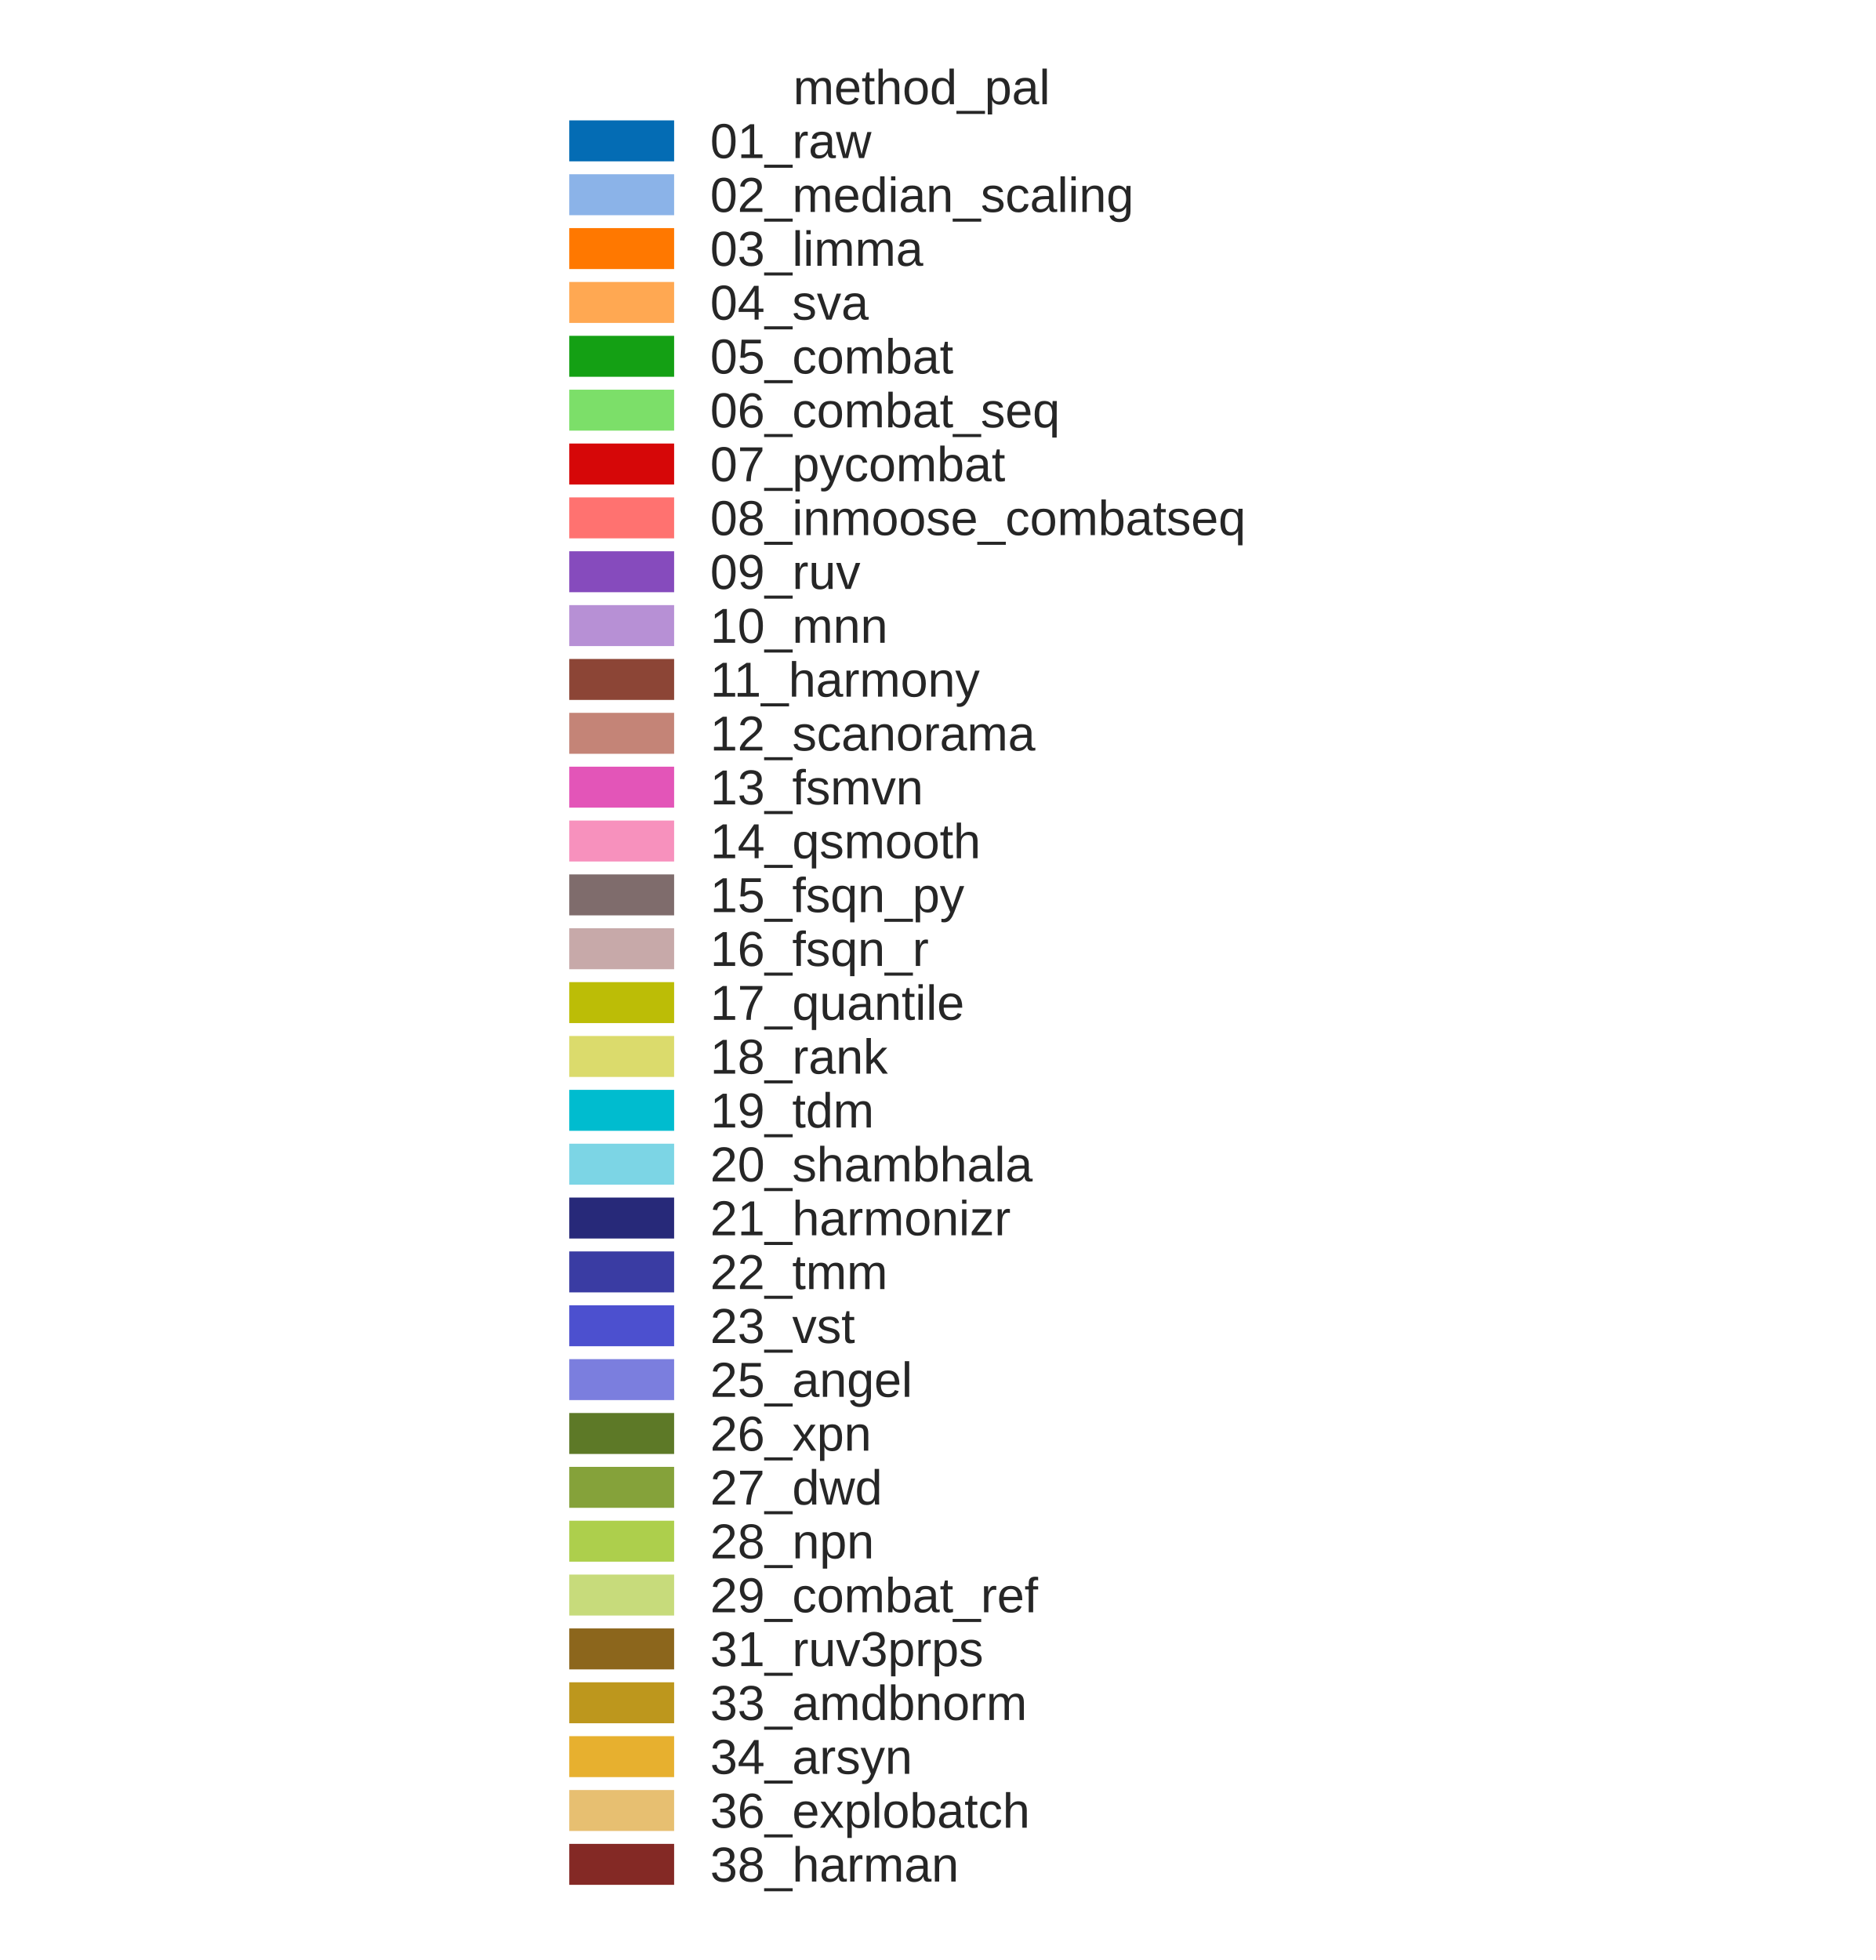
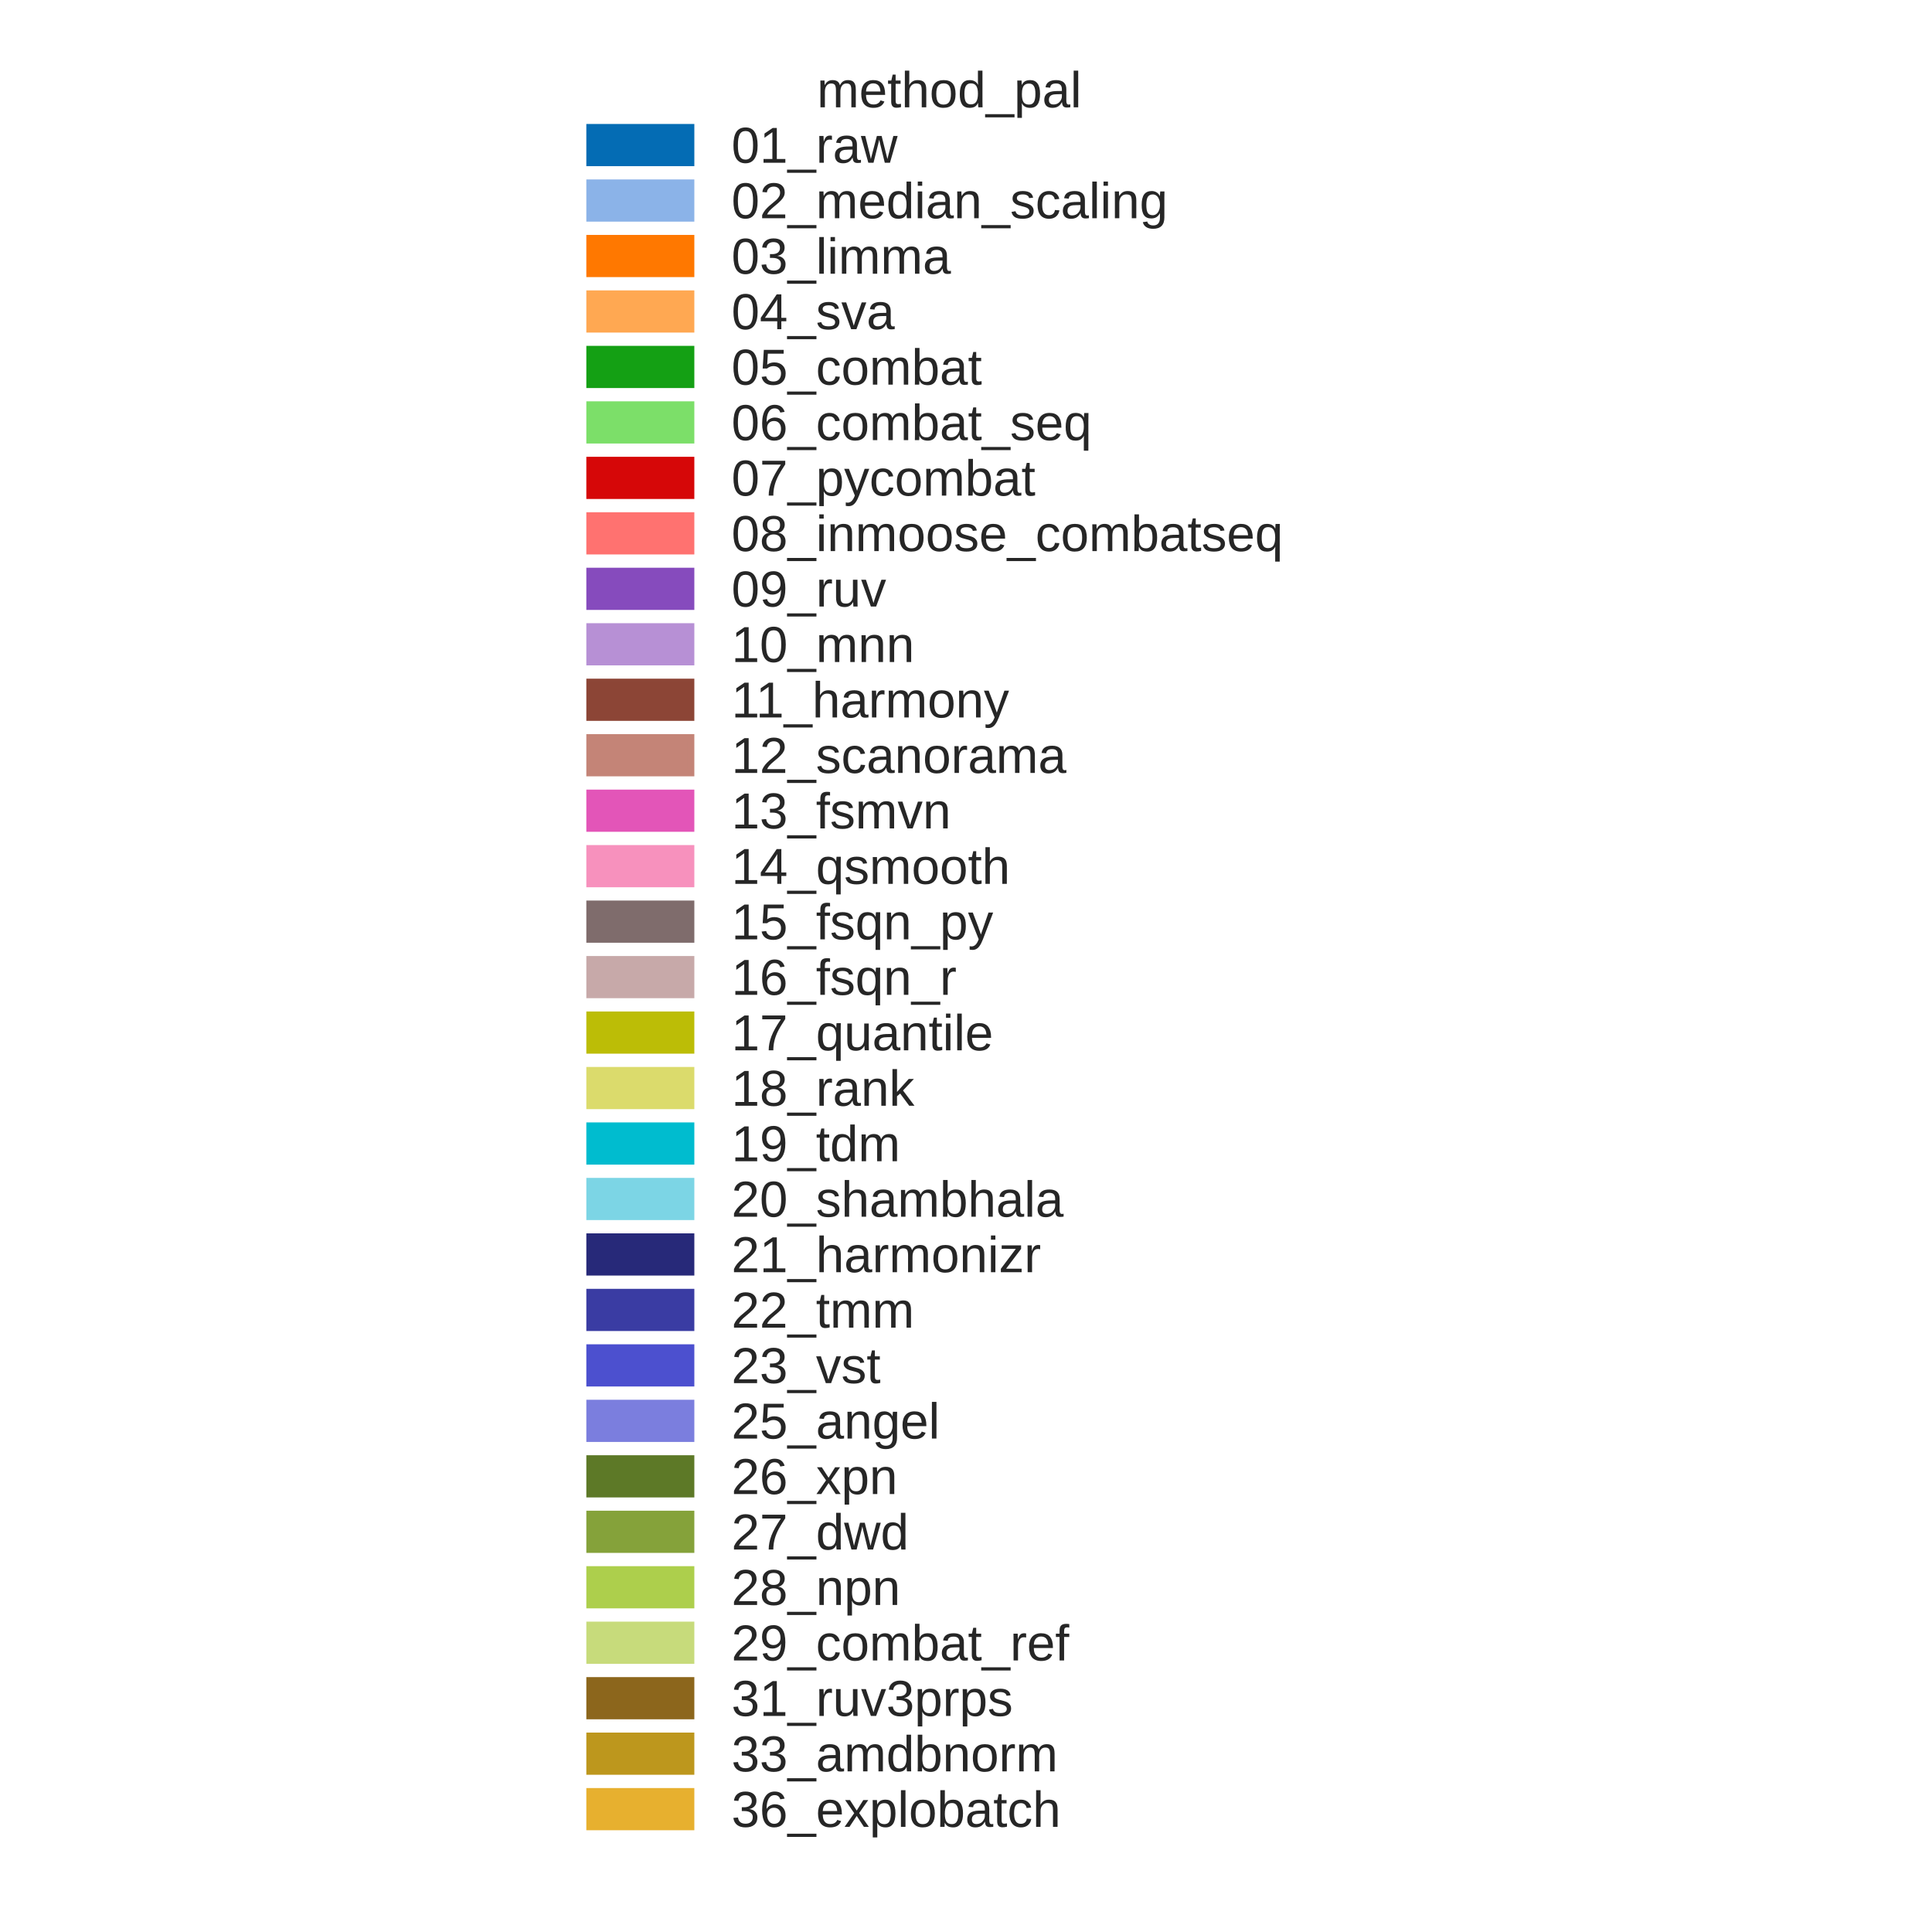
- <svg xmlns="http://www.w3.org/2000/svg" width="286.2pt" height="299.034pt" viewBox="0 0 286.2 299.034" version="1.1">
+ <svg xmlns="http://www.w3.org/2000/svg" width="286.2pt" height="282.6pt" viewBox="0 0 286.2 282.6" version="1.1">
  <defs>
    <style type="text/css">*{stroke-linejoin: round; stroke-linecap: butt}</style>
  </defs>
  <g id="figure_1">
    <g id="patch_1">
-       <path d="M 0 299.034  L 286.2 299.034  L 286.2 0  L 0 0  L 0 299.034  z " style="fill: none" />
+       <path d="M 0 282.6  L 286.2 282.6  L 286.2 0  L 0 0  L 0 282.6  z " style="fill: none" />
    </g>
    <g id="axes_1">
      <g id="legend_1">
        <g id="text_1">
          <text style="font-size: 7.5px; font-family: 'Arial', 'DejaVu Sans', 'Liberation Sans', 'Bitstream Vera Sans', sans-serif; text-anchor: start; fill: #262626" x="121.022" y="15.899" transform="rotate(-0 121.0225 15.89883)">method_pal</text>
        </g>
        <g id="patch_2">
          <path d="M 87.357 24.116  L 102.357 24.116  L 102.357 18.866  L 87.357 18.866  z " style="fill: #046cb4; stroke: #046cb4; stroke-linejoin: miter" />
        </g>
        <g id="text_2">
          <text style="font-size: 7.5px; font-family: 'Arial', 'DejaVu Sans', 'Liberation Sans', 'Bitstream Vera Sans', sans-serif; text-anchor: start; fill: #262626" x="108.357" y="24.116" transform="rotate(-0 108.3574 24.11602)">01_raw</text>
        </g>
        <g id="patch_3">
          <path d="M 87.357 32.333  L 102.357 32.333  L 102.357 27.083  L 87.357 27.083  z " style="fill: #8bb3e8; stroke: #8bb3e8; stroke-linejoin: miter" />
        </g>
        <g id="text_3">
          <text style="font-size: 7.5px; font-family: 'Arial', 'DejaVu Sans', 'Liberation Sans', 'Bitstream Vera Sans', sans-serif; text-anchor: start; fill: #262626" x="108.357" y="32.333" transform="rotate(-0 108.3574 32.3332)">02_median_scaling</text>
        </g>
        <g id="patch_4">
          <path d="M 87.357 40.55  L 102.357 40.55  L 102.357 35.3  L 87.357 35.3  z " style="fill: #ff7800; stroke: #ff7800; stroke-linejoin: miter" />
        </g>
        <g id="text_4">
          <text style="font-size: 7.5px; font-family: 'Arial', 'DejaVu Sans', 'Liberation Sans', 'Bitstream Vera Sans', sans-serif; text-anchor: start; fill: #262626" x="108.357" y="40.55" transform="rotate(-0 108.3574 40.55039)">03_limma</text>
        </g>
        <g id="patch_5">
          <path d="M 87.357 48.768  L 102.357 48.768  L 102.357 43.518  L 87.357 43.518  z " style="fill: #ffa852; stroke: #ffa852; stroke-linejoin: miter" />
        </g>
        <g id="text_5">
          <text style="font-size: 7.5px; font-family: 'Arial', 'DejaVu Sans', 'Liberation Sans', 'Bitstream Vera Sans', sans-serif; text-anchor: start; fill: #262626" x="108.357" y="48.768" transform="rotate(-0 108.3574 48.76758)">04_sva</text>
        </g>
        <g id="patch_6">
          <path d="M 87.357 56.985  L 102.357 56.985  L 102.357 51.735  L 87.357 51.735  z " style="fill: #14a014; stroke: #14a014; stroke-linejoin: miter" />
        </g>
        <g id="text_6">
          <text style="font-size: 7.5px; font-family: 'Arial', 'DejaVu Sans', 'Liberation Sans', 'Bitstream Vera Sans', sans-serif; text-anchor: start; fill: #262626" x="108.357" y="56.985" transform="rotate(-0 108.3574 56.98477)">05_combat</text>
        </g>
        <g id="patch_7">
          <path d="M 87.357 65.202  L 102.357 65.202  L 102.357 59.952  L 87.357 59.952  z " style="fill: #7cdf69; stroke: #7cdf69; stroke-linejoin: miter" />
        </g>
        <g id="text_7">
          <text style="font-size: 7.5px; font-family: 'Arial', 'DejaVu Sans', 'Liberation Sans', 'Bitstream Vera Sans', sans-serif; text-anchor: start; fill: #262626" x="108.357" y="65.202" transform="rotate(-0 108.3574 65.20195)">06_combat_seq</text>
        </g>
        <g id="patch_8">
          <path d="M 87.357 73.419  L 102.357 73.419  L 102.357 68.169  L 87.357 68.169  z " style="fill: #d60708; stroke: #d60708; stroke-linejoin: miter" />
        </g>
        <g id="text_8">
          <text style="font-size: 7.5px; font-family: 'Arial', 'DejaVu Sans', 'Liberation Sans', 'Bitstream Vera Sans', sans-serif; text-anchor: start; fill: #262626" x="108.357" y="73.419" transform="rotate(-0 108.3574 73.41914)">07_pycombat</text>
        </g>
        <g id="patch_9">
          <path d="M 87.357 81.636  L 102.357 81.636  L 102.357 76.386  L 87.357 76.386  z " style="fill: #ff7270; stroke: #ff7270; stroke-linejoin: miter" />
        </g>
        <g id="text_9">
          <text style="font-size: 7.5px; font-family: 'Arial', 'DejaVu Sans', 'Liberation Sans', 'Bitstream Vera Sans', sans-serif; text-anchor: start; fill: #262626" x="108.357" y="81.636" transform="rotate(-0 108.3574 81.63633)">08_inmoose_combatseq</text>
        </g>
        <g id="patch_10">
          <path d="M 87.357 89.854  L 102.357 89.854  L 102.357 84.604  L 87.357 84.604  z " style="fill: #864bbd; stroke: #864bbd; stroke-linejoin: miter" />
        </g>
        <g id="text_10">
          <text style="font-size: 7.5px; font-family: 'Arial', 'DejaVu Sans', 'Liberation Sans', 'Bitstream Vera Sans', sans-serif; text-anchor: start; fill: #262626" x="108.357" y="89.854" transform="rotate(-0 108.3574 89.85352)">09_ruv</text>
        </g>
        <g id="patch_11">
          <path d="M 87.357 98.071  L 102.357 98.071  L 102.357 92.821  L 87.357 92.821  z " style="fill: #b790d5; stroke: #b790d5; stroke-linejoin: miter" />
        </g>
        <g id="text_11">
          <text style="font-size: 7.5px; font-family: 'Arial', 'DejaVu Sans', 'Liberation Sans', 'Bitstream Vera Sans', sans-serif; text-anchor: start; fill: #262626" x="108.357" y="98.071" transform="rotate(-0 108.3574 98.0707)">10_mnn</text>
        </g>
        <g id="patch_12">
          <path d="M 87.357 106.288  L 102.357 106.288  L 102.357 101.038  L 87.357 101.038  z " style="fill: #8c4536; stroke: #8c4536; stroke-linejoin: miter" />
        </g>
        <g id="text_12">
          <text style="font-size: 7.5px; font-family: 'Arial', 'DejaVu Sans', 'Liberation Sans', 'Bitstream Vera Sans', sans-serif; text-anchor: start; fill: #262626" x="108.357" y="106.288" transform="rotate(-0 108.3574 106.2879)">11_harmony</text>
        </g>
        <g id="patch_13">
          <path d="M 87.357 114.505  L 102.357 114.505  L 102.357 109.255  L 87.357 109.255  z " style="fill: #c48477; stroke: #c48477; stroke-linejoin: miter" />
        </g>
        <g id="text_13">
          <text style="font-size: 7.5px; font-family: 'Arial', 'DejaVu Sans', 'Liberation Sans', 'Bitstream Vera Sans', sans-serif; text-anchor: start; fill: #262626" x="108.357" y="114.505" transform="rotate(-0 108.3574 114.5051)">12_scanorama</text>
        </g>
        <g id="patch_14">
          <path d="M 87.357 122.722  L 102.357 122.722  L 102.357 117.472  L 87.357 117.472  z " style="fill: #e355b8; stroke: #e355b8; stroke-linejoin: miter" />
        </g>
        <g id="text_14">
          <text style="font-size: 7.5px; font-family: 'Arial', 'DejaVu Sans', 'Liberation Sans', 'Bitstream Vera Sans', sans-serif; text-anchor: start; fill: #262626" x="108.357" y="122.722" transform="rotate(-0 108.3574 122.7223)">13_fsmvn</text>
        </g>
        <g id="patch_15">
          <path d="M 87.357 130.939  L 102.357 130.939  L 102.357 125.689  L 87.357 125.689  z " style="fill: #f791bd; stroke: #f791bd; stroke-linejoin: miter" />
        </g>
        <g id="text_15">
          <text style="font-size: 7.5px; font-family: 'Arial', 'DejaVu Sans', 'Liberation Sans', 'Bitstream Vera Sans', sans-serif; text-anchor: start; fill: #262626" x="108.357" y="130.939" transform="rotate(-0 108.3574 130.9395)">14_qsmooth</text>
        </g>
        <g id="patch_16">
          <path d="M 87.357 139.157  L 102.357 139.157  L 102.357 133.907  L 87.357 133.907  z " style="fill: #7f6c6c; stroke: #7f6c6c; stroke-linejoin: miter" />
        </g>
        <g id="text_16">
          <text style="font-size: 7.5px; font-family: 'Arial', 'DejaVu Sans', 'Liberation Sans', 'Bitstream Vera Sans', sans-serif; text-anchor: start; fill: #262626" x="108.357" y="139.157" transform="rotate(-0 108.3574 139.1566)">15_fsqn_py</text>
        </g>
        <g id="patch_17">
          <path d="M 87.357 147.374  L 102.357 147.374  L 102.357 142.124  L 87.357 142.124  z " style="fill: #c7a9a9; stroke: #c7a9a9; stroke-linejoin: miter" />
        </g>
        <g id="text_17">
          <text style="font-size: 7.5px; font-family: 'Arial', 'DejaVu Sans', 'Liberation Sans', 'Bitstream Vera Sans', sans-serif; text-anchor: start; fill: #262626" x="108.357" y="147.374" transform="rotate(-0 108.3574 147.3738)">16_fsqn_r</text>
        </g>
        <g id="patch_18">
          <path d="M 87.357 155.591  L 102.357 155.591  L 102.357 150.341  L 87.357 150.341  z " style="fill: #bcbd06; stroke: #bcbd06; stroke-linejoin: miter" />
        </g>
        <g id="text_18">
          <text style="font-size: 7.5px; font-family: 'Arial', 'DejaVu Sans', 'Liberation Sans', 'Bitstream Vera Sans', sans-serif; text-anchor: start; fill: #262626" x="108.357" y="155.591" transform="rotate(-0 108.3574 155.591)">17_quantile</text>
        </g>
        <g id="patch_19">
          <path d="M 87.357 163.808  L 102.357 163.808  L 102.357 158.558  L 87.357 158.558  z " style="fill: #dbdb6c; stroke: #dbdb6c; stroke-linejoin: miter" />
        </g>
        <g id="text_19">
          <text style="font-size: 7.5px; font-family: 'Arial', 'DejaVu Sans', 'Liberation Sans', 'Bitstream Vera Sans', sans-serif; text-anchor: start; fill: #262626" x="108.357" y="163.808" transform="rotate(-0 108.3574 163.8082)">18_rank</text>
        </g>
        <g id="patch_20">
          <path d="M 87.357 172.025  L 102.357 172.025  L 102.357 166.775  L 87.357 166.775  z " style="fill: #00bccf; stroke: #00bccf; stroke-linejoin: miter" />
        </g>
        <g id="text_20">
          <text style="font-size: 7.5px; font-family: 'Arial', 'DejaVu Sans', 'Liberation Sans', 'Bitstream Vera Sans', sans-serif; text-anchor: start; fill: #262626" x="108.357" y="172.025" transform="rotate(-0 108.3574 172.0254)">19_tdm</text>
        </g>
        <g id="patch_21">
          <path d="M 87.357 180.243  L 102.357 180.243  L 102.357 174.993  L 87.357 174.993  z " style="fill: #7cd5e5; stroke: #7cd5e5; stroke-linejoin: miter" />
        </g>
        <g id="text_21">
          <text style="font-size: 7.5px; font-family: 'Arial', 'DejaVu Sans', 'Liberation Sans', 'Bitstream Vera Sans', sans-serif; text-anchor: start; fill: #262626" x="108.357" y="180.243" transform="rotate(-0 108.3574 180.2426)">20_shambhala</text>
        </g>
        <g id="patch_22">
          <path d="M 87.357 188.46  L 102.357 188.46  L 102.357 183.21  L 87.357 183.21  z " style="fill: #272979; stroke: #272979; stroke-linejoin: miter" />
        </g>
        <g id="text_22">
          <text style="font-size: 7.5px; font-family: 'Arial', 'DejaVu Sans', 'Liberation Sans', 'Bitstream Vera Sans', sans-serif; text-anchor: start; fill: #262626" x="108.357" y="188.46" transform="rotate(-0 108.3574 188.4598)">21_harmonizr</text>
        </g>
        <g id="patch_23">
          <path d="M 87.357 196.677  L 102.357 196.677  L 102.357 191.427  L 87.357 191.427  z " style="fill: #3a3ca3; stroke: #3a3ca3; stroke-linejoin: miter" />
        </g>
        <g id="text_23">
          <text style="font-size: 7.5px; font-family: 'Arial', 'DejaVu Sans', 'Liberation Sans', 'Bitstream Vera Sans', sans-serif; text-anchor: start; fill: #262626" x="108.357" y="196.677" transform="rotate(-0 108.3574 196.677)">22_tmm</text>
        </g>
        <g id="patch_24">
          <path d="M 87.357 204.894  L 102.357 204.894  L 102.357 199.644  L 87.357 199.644  z " style="fill: #4c50cf; stroke: #4c50cf; stroke-linejoin: miter" />
        </g>
        <g id="text_24">
          <text style="font-size: 7.5px; font-family: 'Arial', 'DejaVu Sans', 'Liberation Sans', 'Bitstream Vera Sans', sans-serif; text-anchor: start; fill: #262626" x="108.357" y="204.894" transform="rotate(-0 108.3574 204.8941)">23_vst</text>
        </g>
        <g id="patch_25">
          <path d="M 87.357 213.111  L 102.357 213.111  L 102.357 207.861  L 87.357 207.861  z " style="fill: #7b7ede; stroke: #7b7ede; stroke-linejoin: miter" />
        </g>
        <g id="text_25">
          <text style="font-size: 7.5px; font-family: 'Arial', 'DejaVu Sans', 'Liberation Sans', 'Bitstream Vera Sans', sans-serif; text-anchor: start; fill: #262626" x="108.357" y="213.111" transform="rotate(-0 108.3574 213.1113)">25_angel</text>
        </g>
        <g id="patch_26">
          <path d="M 87.357 221.329  L 102.357 221.329  L 102.357 216.079  L 87.357 216.079  z " style="fill: #5d7927; stroke: #5d7927; stroke-linejoin: miter" />
        </g>
        <g id="text_26">
          <text style="font-size: 7.5px; font-family: 'Arial', 'DejaVu Sans', 'Liberation Sans', 'Bitstream Vera Sans', sans-serif; text-anchor: start; fill: #262626" x="108.357" y="221.329" transform="rotate(-0 108.3574 221.3285)">26_xpn</text>
        </g>
        <g id="patch_27">
          <path d="M 87.357 229.546  L 102.357 229.546  L 102.357 224.296  L 87.357 224.296  z " style="fill: #85a23a; stroke: #85a23a; stroke-linejoin: miter" />
        </g>
        <g id="text_27">
          <text style="font-size: 7.5px; font-family: 'Arial', 'DejaVu Sans', 'Liberation Sans', 'Bitstream Vera Sans', sans-serif; text-anchor: start; fill: #262626" x="108.357" y="229.546" transform="rotate(-0 108.3574 229.5457)">27_dwd</text>
        </g>
        <g id="patch_28">
          <path d="M 87.357 237.763  L 102.357 237.763  L 102.357 232.513  L 87.357 232.513  z " style="fill: #adcf4c; stroke: #adcf4c; stroke-linejoin: miter" />
        </g>
        <g id="text_28">
          <text style="font-size: 7.5px; font-family: 'Arial', 'DejaVu Sans', 'Liberation Sans', 'Bitstream Vera Sans', sans-serif; text-anchor: start; fill: #262626" x="108.357" y="237.763" transform="rotate(-0 108.3574 237.7629)">28_npn</text>
        </g>
        <g id="patch_29">
          <path d="M 87.357 245.98  L 102.357 245.98  L 102.357 240.73  L 87.357 240.73  z " style="fill: #c7db7b; stroke: #c7db7b; stroke-linejoin: miter" />
        </g>
        <g id="text_29">
          <text style="font-size: 7.5px; font-family: 'Arial', 'DejaVu Sans', 'Liberation Sans', 'Bitstream Vera Sans', sans-serif; text-anchor: start; fill: #262626" x="108.357" y="245.98" transform="rotate(-0 108.3574 245.9801)">29_combat_ref</text>
        </g>
        <g id="patch_30">
          <path d="M 87.357 254.197  L 102.357 254.197  L 102.357 248.947  L 87.357 248.947  z " style="fill: #8c661c; stroke: #8c661c; stroke-linejoin: miter" />
        </g>
        <g id="text_30">
          <text style="font-size: 7.5px; font-family: 'Arial', 'DejaVu Sans', 'Liberation Sans', 'Bitstream Vera Sans', sans-serif; text-anchor: start; fill: #262626" x="108.357" y="254.197" transform="rotate(-0 108.3574 254.1973)">31_ruv3prps</text>
        </g>
        <g id="patch_31">
          <path d="M 87.357 262.414  L 102.357 262.414  L 102.357 257.164  L 87.357 257.164  z " style="fill: #bd971d; stroke: #bd971d; stroke-linejoin: miter" />
        </g>
        <g id="text_31">
          <text style="font-size: 7.5px; font-family: 'Arial', 'DejaVu Sans', 'Liberation Sans', 'Bitstream Vera Sans', sans-serif; text-anchor: start; fill: #262626" x="108.357" y="262.414" transform="rotate(-0 108.3574 262.4145)">33_amdbnorm</text>
        </g>
        <g id="patch_32">
          <path d="M 87.357 270.632  L 102.357 270.632  L 102.357 265.382  L 87.357 265.382  z " style="fill: #e7b02f; stroke: #e7b02f; stroke-linejoin: miter" />
        </g>
        <g id="text_32">
-           <text style="font-size: 7.5px; font-family: 'Arial', 'DejaVu Sans', 'Liberation Sans', 'Bitstream Vera Sans', sans-serif; text-anchor: start; fill: #262626" x="108.357" y="270.632" transform="rotate(-0 108.3574 270.6316)">34_arsyn</text>
-         </g>
-         <g id="patch_33">
-           <path d="M 87.357 278.849  L 102.357 278.849  L 102.357 273.599  L 87.357 273.599  z " style="fill: #e7bf71; stroke: #e7bf71; stroke-linejoin: miter" />
-         </g>
-         <g id="text_33">
-           <text style="font-size: 7.5px; font-family: 'Arial', 'DejaVu Sans', 'Liberation Sans', 'Bitstream Vera Sans', sans-serif; text-anchor: start; fill: #262626" x="108.357" y="278.849" transform="rotate(-0 108.3574 278.8488)">36_explobatch</text>
-         </g>
-         <g id="patch_34">
-           <path d="M 87.357 287.066  L 102.357 287.066  L 102.357 281.816  L 87.357 281.816  z " style="fill: #842925; stroke: #842925; stroke-linejoin: miter" />
-         </g>
-         <g id="text_34">
-           <text style="font-size: 7.5px; font-family: 'Arial', 'DejaVu Sans', 'Liberation Sans', 'Bitstream Vera Sans', sans-serif; text-anchor: start; fill: #262626" x="108.357" y="287.066" transform="rotate(-0 108.3574 287.066)">38_harman</text>
+           <text style="font-size: 7.5px; font-family: 'Arial', 'DejaVu Sans', 'Liberation Sans', 'Bitstream Vera Sans', sans-serif; text-anchor: start; fill: #262626" x="108.357" y="270.632" transform="rotate(-0 108.3574 270.6316)">36_explobatch</text>
        </g>
      </g>
    </g>
  </g>
</svg>
